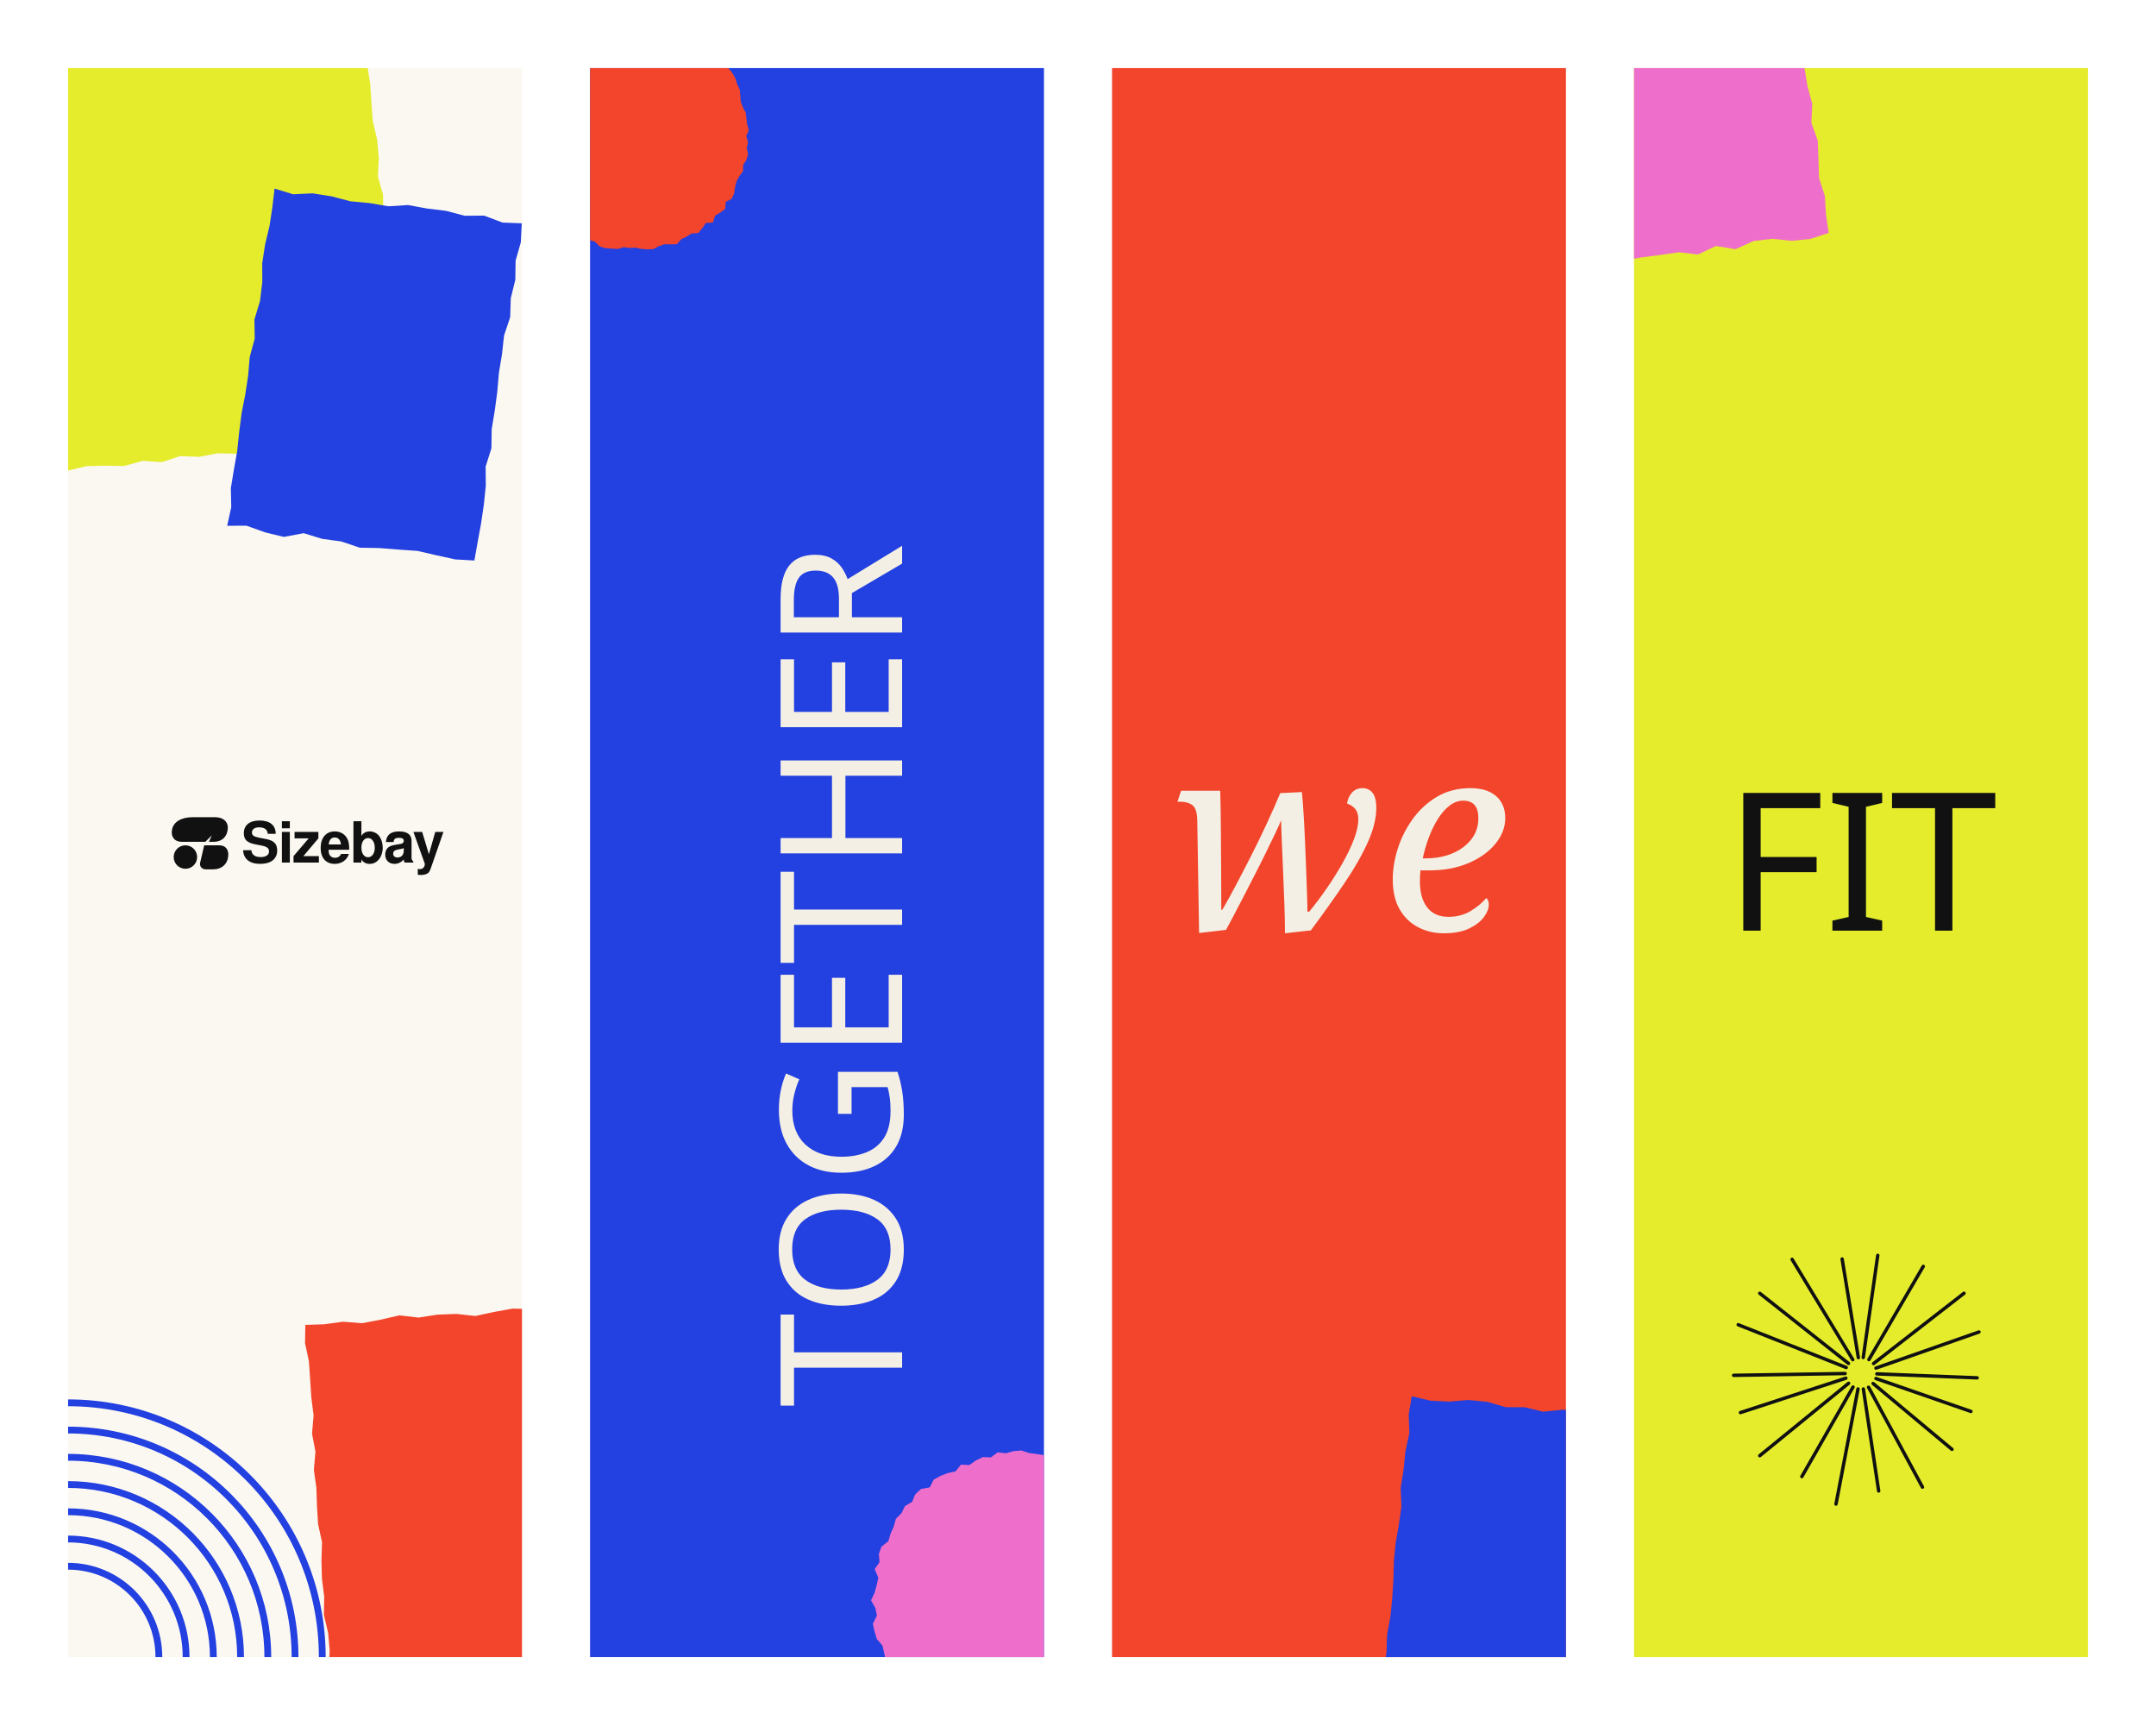
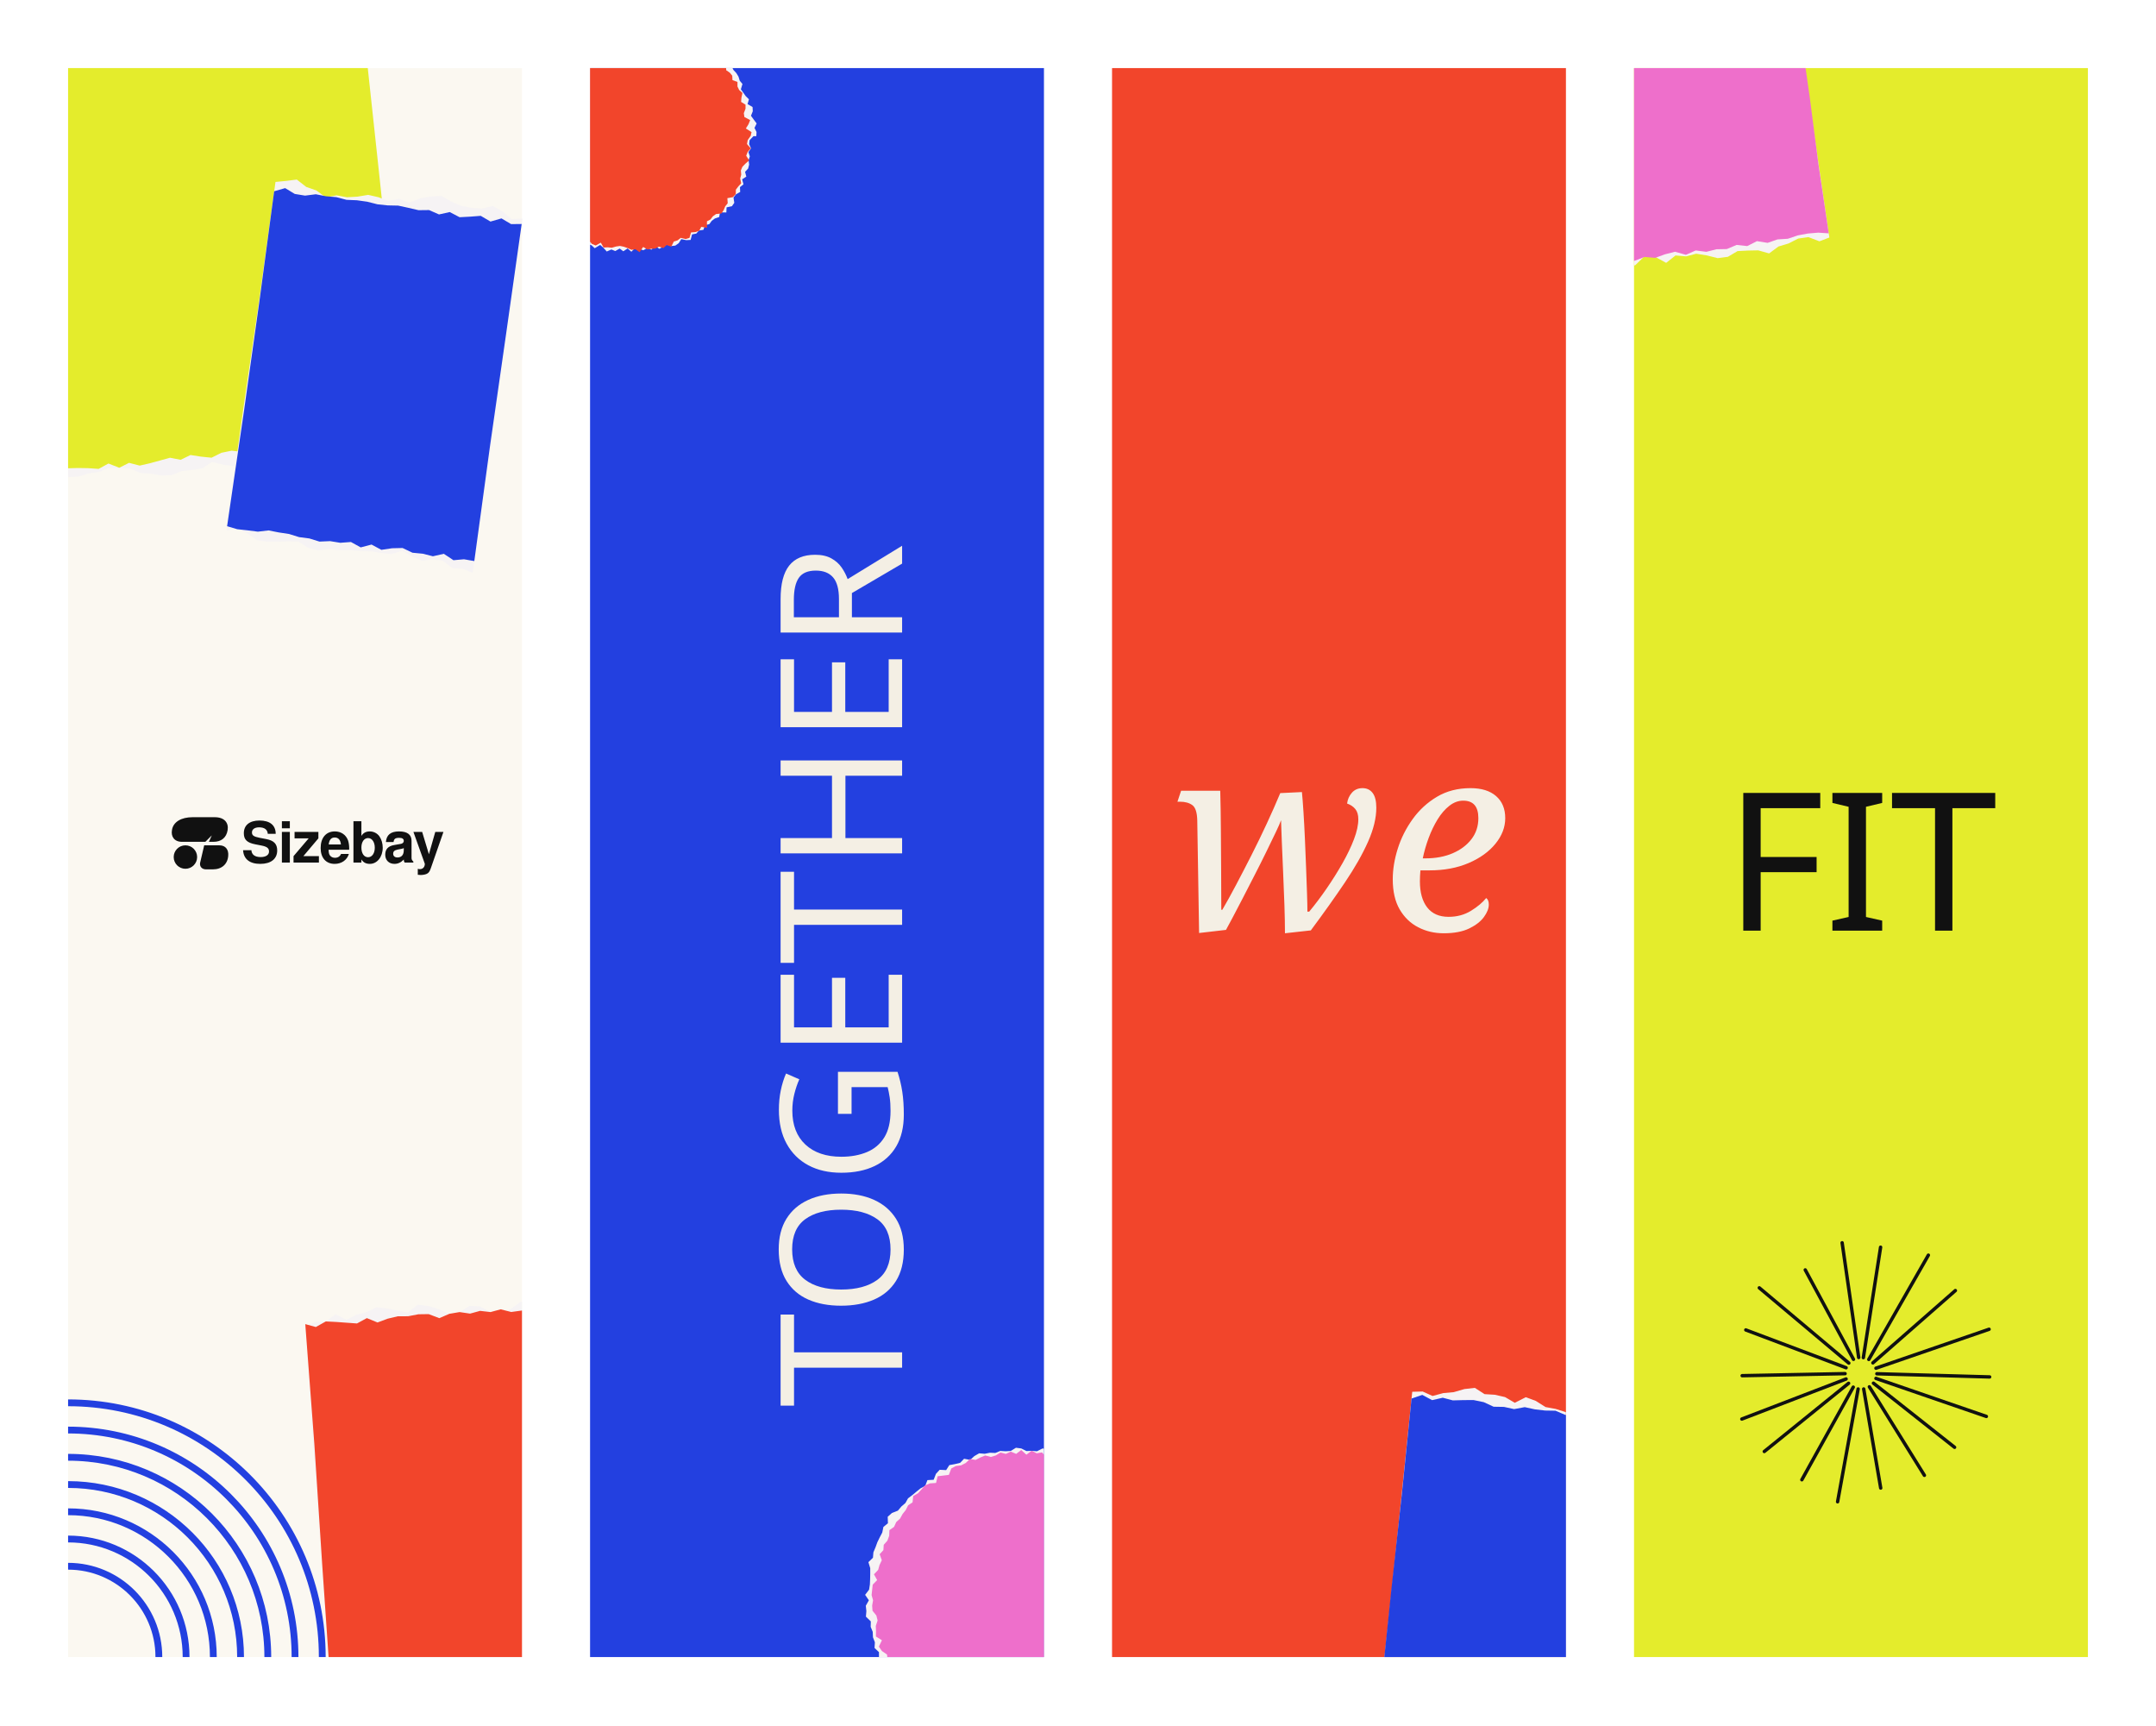
<svg xmlns="http://www.w3.org/2000/svg" width="1900" height="1520" viewBox="0 0 1900 1520">
  <g id="banner-1-logo" transform="translate(60 60)">
    <clipPath id="cb1">
      <rect width="400" height="1400" rx="0" />
    </clipPath>
    <g clip-path="url(#cb1)">
      <rect width="400" height="1400" fill="#FBF8F1" />
-       <polygon points="-20.0,-20.0 -3.3,-19.9 13.3,-17.7 30.0,-18.6 46.7,-19.0 63.3,-18.2 80.0,-17.2 96.7,-22.2 113.3,-19.7 130.0,-17.2 146.7,-18.9 163.3,-19.3 180.0,-19.4 196.7,-19.9 213.3,-18.3 230.0,-19.3 246.7,-17.7 263.3,-22.4 280.0,-20.0 279.7,-3.6 279.9,12.7 280.8,29.1 280.1,45.5 279.6,61.8 281.7,78.2 281.5,94.5 279.0,110.9 281.8,127.3 280.2,143.6 281.0,160.0 278.9,176.4 280.2,192.7 278.9,209.1 279.6,225.5 280.7,241.8 278.6,258.2 280.4,274.5 281.4,290.9 278.5,307.3 279.8,323.6 280.0,340.0 263.3,338.5 246.7,338.4 230.0,337.6 213.3,339.0 196.7,341.8 180.0,340.5 163.3,340.8 146.7,339.3 130.0,340.8 113.3,338.6 96.7,340.0 80.0,337.6 63.3,341.2 46.7,338.3 30.0,341.1 13.3,339.1 -3.3,337.8 -20.0,340.0 -19.1,323.6 -18.8,307.3 -19.0,290.9 -18.3,274.5 -19.1,258.2 -19.1,241.8 -20.2,225.5 -19.6,209.1 -21.0,192.7 -21.3,176.4 -20.7,160.0 -19.4,143.6 -19.6,127.3 -20.6,110.9 -19.3,94.5 -18.6,78.2 -20.0,61.8 -19.8,45.5 -20.4,29.1 -20.8,12.7 -19.1,-3.6" fill="#E4EC2C" transform="rotate(-6 130.0 160.0)" />
-       <polygon points="160.0,120.0 176.9,122.7 193.8,119.5 210.8,119.8 227.7,121.8 244.6,121.0 261.5,121.5 278.5,118.0 295.4,118.7 312.3,118.4 329.2,120.4 346.2,117.9 363.1,121.7 380.0,120.0 381.5,136.7 379.2,153.3 381.3,170.0 379.6,186.7 381.4,203.3 378.3,220.0 378.8,236.7 378.4,253.3 379.3,270.0 379.4,286.7 379.0,303.3 381.1,320.0 378.3,336.7 380.8,353.3 381.4,370.0 381.3,386.7 380.6,403.3 380.0,420.0 363.1,421.4 346.2,420.1 329.2,418.6 312.3,419.8 295.4,420.8 278.5,422.9 261.5,419.7 244.6,419.8 227.7,417.1 210.8,422.8 193.8,421.1 176.9,417.6 160.0,420.0 161.3,403.3 158.6,386.7 159.0,370.0 159.6,353.3 159.0,336.7 158.8,320.0 159.7,303.3 159.9,286.7 159.0,270.0 161.1,253.3 158.5,236.7 161.1,220.0 160.8,203.3 158.4,186.7 158.6,170.0 160.2,153.3 160.4,136.7" fill="#2340E0" transform="rotate(8 270.0 270.0)" />
+       <g transform="rotate(-6 130.0 160.0)">
+         <polygon points="-20.0,-27.5 -10.9,-24.4 -1.8,-26.1 7.3,-24.0 16.4,-24.7 25.5,-21.6 34.5,-20.6 43.6,-20.0 52.7,-23.4 61.8,-27.4 70.9,-29.1 80.0,-27.9 89.1,-30.1 98.2,-32.3 107.3,-33.6 116.4,-30.2 125.5,-29.3 134.5,-27.1 143.6,-26.1 152.7,-26.2 161.8,-24.4 170.9,-24.8 180.0,-27.0 189.1,-25.0 198.2,-22.6 207.3,-21.0 216.4,-23.3 225.5,-21.4 234.5,-24.1 243.6,-24.9 252.7,-31.0 261.8,-28.6 270.9,-31.7 280.0,-29.8 280.5,98.8 280.5,217.6 280.0,352.8 270.9,352.4 261.8,350.1 252.7,344.2 243.6,347.8 234.5,343.9 225.5,345.0 216.4,348.0 207.3,347.5 198.2,341.2 189.1,343.6 180.0,343.1 170.9,342.2 161.8,344.1 152.7,345.3 143.6,348.2 134.5,347.7 125.5,351.4 116.4,348.9 107.3,345.7 98.2,350.4 89.1,350.9 80.0,350.8 70.9,353.5 61.8,352.9 52.7,350.3 43.6,348.7 34.5,343.7 25.5,342.7 16.4,341.4 7.3,344.0 -1.8,344.3 -10.9,346.2 -20.0,345.7 -19.7,217.6 -19.4,98.8" fill="#F6F3F4" />
+         <polygon points="-20.0,-18.8 -10.9,-17.8 -1.8,-17.5 7.3,-18.9 16.4,-21.9 25.5,-21.0 34.5,-22.3 43.6,-20.0 52.7,-20.3 61.8,-17.9 70.9,-18.5 80.0,-17.6 89.1,-20.6 98.2,-20.8 107.3,-17.9 116.4,-21.0 125.5,-19.3 134.5,-18.7 143.6,-19.3 152.7,-18.0 161.8,-19.0 170.9,-18.4 180.0,-18.7 189.1,-18.1 198.2,-20.5 207.3,-19.3 216.4,-19.3 225.5,-20.5 234.5,-20.2 243.6,-19.5 252.7,-21.5 261.8,-20.3 270.9,-19.2 280.0,-19.1 280.3,98.8 280.5,217.6 280.0,338.8 270.9,340.0 261.8,340.4 252.7,339.0 243.6,340.8 234.5,340.3 225.5,339.3 216.4,337.8 207.3,342.3 198.2,340.9 189.1,339.6 180.0,342.3 170.9,338.6 161.8,342.3 152.7,340.8 143.6,342.5 134.5,339.6 125.5,337.6 116.4,338.5 107.3,341.9 98.2,340.0 89.1,337.6 80.0,340.9 70.9,338.1 61.8,339.6 52.7,341.1 43.6,342.2 34.5,338.8 25.5,342.2 16.4,337.5 7.3,341.3 -1.8,339.7 -10.9,338.6 -20.0,337.9 -19.8,217.6 -20.2,98.8" fill="#E4EC2C" />
+       </g>
+       <g transform="rotate(8 270.0 270.0)">
+         <polygon points="160.0,114.1 169.2,111.9 178.3,109.4 187.5,114.7 196.7,116.5 205.8,121.4 215.0,118.3 224.2,118.7 233.3,116.9 242.5,114.0 251.7,114.8 260.8,116.8 270.0,113.6 279.2,115.9 288.3,110.6 297.5,107.7 306.7,105.9 315.8,109.7 325.0,112.2 334.2,112.6 343.3,112.1 352.5,108.4 361.7,111.9 370.8,117.6 380.0,115.8 379.7,219.0 380.5,318.0 380.0,430.9 370.8,428.7 361.7,429.3 352.5,424.1 343.3,424.1 334.2,426.7 325.0,424.1 315.8,420.4 306.7,424.7 297.5,424.8 288.3,424.7 279.2,425.7 270.0,426.3 260.8,427.6 251.7,427.9 242.5,430.4 233.3,429.4 224.2,425.0 215.0,426.2 205.8,427.7 196.7,429.0 187.5,428.9 178.3,424.0 169.2,421.2 160.0,424.3 159.7,318.0 160.3,219.0" fill="#F6F3F4" />
+         <polygon points="160.0,122.4 169.2,118.3 178.3,122.2 187.5,122.4 196.7,119.9 205.8,120.4 215.0,119.9 224.2,121.0 233.3,120.1 242.5,120.1 251.7,121.1 260.8,120.8 270.0,119.7 279.2,120.4 288.3,121.2 297.5,119.8 306.7,122.4 315.8,119.0 325.0,122.3 334.2,120.5 343.3,118.5 352.5,122.3 361.7,118.2 370.8,122.0 380.0,120.6 379.9,219.0 379.6,318.0 380.0,420.5 370.8,420.2 361.7,422.3 352.5,417.9 343.3,421.4 334.2,420.4 325.0,420.8 315.8,417.9 306.7,419.4 297.5,422.1 288.3,418.7 279.2,422.5 270.0,419.0 260.8,421.0 251.7,420.8 242.5,422.5 233.3,421.0 224.2,421.1 215.0,419.6 205.8,419.5 196.7,419.0 187.5,421.4 178.3,421.5 169.2,421.8 160.0,420.4 160.6,318.0 160.6,219.0" fill="#2340E0" />
+       </g>
      <g id="logo-sizebay" transform="translate(90 700)">
        <g fill="#111111" transform="translate(0 -41.0) scale(0.5163)">
          <path d="M20,44 C7,44 1,35 3,24 C5,10 19,2 38,2 L76,2 C93,2 100,12 98,24 C96,37 87,44 74,44 L66,44 L71,33 L60,44 Z" />
          <path d="M26,50 A20,20 0 1 1 25.9,50 Z" />
          <path d="M58,50 L84,50 C95,50 100,58 99,68 C98,82 88,91 73,91 L61,91 C54,91 50,86 51,80 Z" />
        </g>
        <text x="62.63" y="0" font-family="'DM Sans', Helvetica, Arial, sans-serif" font-size="50" fill="#111111" text-anchor="start" font-weight="700" letter-spacing="-1">Sizebay</text>
      </g>
      <g id="arcos">
        <path d="M-0.0,1320.0 A80,80 0 0 1 80.0,1400.0" fill="none" stroke="#2340E0" stroke-width="6" stroke-linecap="round" />
        <path d="M-0.0,1296.0 A104,104 0 0 1 104.0,1400.0" fill="none" stroke="#2340E0" stroke-width="6" stroke-linecap="round" />
        <path d="M-0.0,1272.0 A128,128 0 0 1 128.0,1400.0" fill="none" stroke="#2340E0" stroke-width="6" stroke-linecap="round" />
        <path d="M-0.0,1248.0 A152,152 0 0 1 152.0,1400.0" fill="none" stroke="#2340E0" stroke-width="6" stroke-linecap="round" />
        <path d="M-0.0,1224.0 A176,176 0 0 1 176.0,1400.0" fill="none" stroke="#2340E0" stroke-width="6" stroke-linecap="round" />
        <path d="M-0.0,1200.0 A200,200 0 0 1 200.0,1400.0" fill="none" stroke="#2340E0" stroke-width="6" stroke-linecap="round" />
        <path d="M-0.0,1176.0 A224,224 0 0 1 224.0,1400.0" fill="none" stroke="#2340E0" stroke-width="6" stroke-linecap="round" />
      </g>
-       <polygon points="220.0,1100.0 236.7,1100.6 253.3,1099.5 270.0,1102.0 286.7,1100.0 303.3,1097.4 320.0,1100.5 336.7,1099.1 353.3,1099.6 370.0,1102.6 386.7,1100.2 403.3,1098.4 420.0,1100.0 421.0,1116.0 418.2,1132.0 421.0,1148.0 420.2,1164.0 419.4,1180.0 418.2,1196.0 418.4,1212.0 419.0,1228.0 418.3,1244.0 418.4,1260.0 418.9,1276.0 418.8,1292.0 421.2,1308.0 418.9,1324.0 421.6,1340.0 419.8,1356.0 420.1,1372.0 418.4,1388.0 421.4,1404.0 420.0,1420.0 403.3,1420.1 386.7,1422.0 370.0,1421.9 353.3,1422.3 336.7,1421.9 320.0,1418.9 303.3,1421.3 286.7,1422.0 270.0,1420.9 253.3,1420.8 236.7,1422.1 220.0,1420.0 219.4,1404.0 221.4,1388.0 221.1,1372.0 218.5,1356.0 219.9,1340.0 219.0,1324.0 219.7,1308.0 221.3,1292.0 219.0,1276.0 219.1,1260.0 219.7,1244.0 218.6,1228.0 221.1,1212.0 219.2,1196.0 221.7,1180.0 220.8,1164.0 220.9,1148.0 220.9,1132.0 218.6,1116.0" fill="#F2452B" transform="rotate(-4 320.0 1260.0)" />
+       <g transform="rotate(-4 320.0 1260.0)">
+         <polygon points="220.0,1101.4 229.1,1097.9 238.2,1098.2 247.3,1092.4 256.4,1098.0 265.5,1094.2 274.5,1092.5 283.6,1088.9 292.7,1090.5 301.8,1093.1 310.9,1095.4 320.0,1089.2 329.1,1090.9 338.2,1094.3 347.3,1099.1 356.4,1098.4 365.5,1093.3 374.5,1094.4 383.6,1100.1 392.7,1101.9 401.8,1098.5 410.9,1092.8 420.0,1096.2 419.9,1205.6 419.5,1311.2 420.0,1429.2 410.9,1426.9 401.8,1422.4 392.7,1422.0 383.6,1421.2 374.5,1423.4 365.5,1424.5 356.4,1427.3 347.3,1424.4 338.2,1426.3 329.1,1427.7 320.0,1432.4 310.9,1426.7 301.8,1428.7 292.7,1426.8 283.6,1424.8 274.5,1428.4 265.5,1424.3 256.4,1423.4 247.3,1420.7 238.2,1421.5 229.1,1424.1 220.0,1422.6 220.0,1311.2 219.4,1205.6" fill="#F6F3F4" />
+         <polygon points="220.0,1099.3 229.1,1102.5 238.2,1098.2 247.3,1099.3 256.4,1100.6 265.5,1101.9 274.5,1097.8 283.6,1102.3 292.7,1099.6 301.8,1098.1 310.9,1098.7 320.0,1097.6 329.1,1098.1 338.2,1102.3 347.3,1099.1 356.4,1098.2 365.5,1100.2 374.5,1098.4 383.6,1100.1 392.7,1098.3 401.8,1101.3 410.9,1100.7 420.0,1100.1 420.4,1205.6 420.2,1311.2 420.0,1419.9 410.9,1419.3 401.8,1420.9 392.7,1418.0 383.6,1418.4 374.5,1420.7 365.5,1420.4 356.4,1421.3 347.3,1420.8 338.2,1421.4 329.1,1417.6 320.0,1418.0 310.9,1422.4 301.8,1417.6 292.7,1421.9 283.6,1421.3 274.5,1420.3 265.5,1419.4 256.4,1418.0 247.3,1419.2 238.2,1419.5 229.1,1421.3 220.0,1422.3 220.1,1311.2 220.6,1205.6" fill="#F2452B" />
+       </g>
    </g>
  </g>
  <g id="banner-2-together" transform="translate(520 60)">
    <clipPath id="cb2">
      <rect width="400" height="1400" rx="0" />
    </clipPath>
    <g clip-path="url(#cb2)">
      <rect width="400" height="1400" fill="#2340E0" />
      <text x="275" y="1180" font-family="'Archivo Black', 'Arial Black', sans-serif" font-size="150" fill="#F4EFE4" text-anchor="start" transform="rotate(-90 275 1180)">TOGETHER</text>
-       <polygon points="508.0,1350.0 512.2,1356.9 511.3,1363.8 509.4,1370.5 508.3,1377.3 503.6,1383.1 504.9,1390.6 503.0,1397.2 497.2,1402.2 495.9,1409.1 492.5,1415.0 487.2,1419.6 485.7,1426.8 480.4,1431.3 475.1,1435.7 472.4,1442.4 467.3,1447.0 460.8,1449.8 455.9,1454.5 451.3,1459.9 445.2,1463.0 439.6,1467.0 432.0,1466.8 427.0,1472.5 419.6,1471.8 413.2,1473.8 406.6,1475.2 400.4,1478.9 393.4,1477.7 386.9,1481.1 380.0,1478.7 373.3,1477.8 366.4,1479.2 359.7,1478.1 353.4,1475.1 346.9,1473.4 340.5,1471.6 333.3,1471.7 326.5,1470.3 320.5,1466.7 314.0,1464.2 308.3,1460.4 302.2,1457.1 297.4,1452.0 293.8,1445.7 287.6,1442.4 284.4,1436.1 277.3,1433.1 274.1,1426.9 271.8,1420.3 267.7,1414.8 263.4,1409.4 260.6,1403.2 259.2,1396.4 257.6,1389.8 252.7,1384.1 250.7,1377.5 249.2,1370.7 252.8,1363.4 251.4,1356.7 247.6,1350.0 250.8,1343.2 252.6,1336.6 254.0,1330.0 250.8,1322.5 255.1,1316.5 254.5,1309.2 256.8,1302.7 262.9,1297.9 264.8,1291.3 267.6,1285.1 269.5,1278.2 274.4,1273.3 277.5,1267.0 283.8,1263.3 286.6,1256.6 291.7,1251.9 299.4,1250.5 302.8,1243.7 308.8,1240.4 315.3,1237.9 322.1,1236.4 326.8,1230.5 334.3,1230.8 340.0,1226.8 346.2,1223.8 353.2,1224.1 359.3,1219.6 366.4,1220.5 373.1,1218.6 380.0,1218.0 386.8,1220.2 393.5,1221.1 400.2,1222.2 407.4,1221.0 413.2,1226.3 419.7,1227.7 426.0,1230.1 433.2,1230.6 439.2,1233.9 444.3,1238.7 451.4,1240.0 456.2,1245.1 461.2,1249.8 467.0,1253.4 472.7,1257.3 475.2,1264.3 479.4,1269.5 487.1,1272.2 489.0,1279.2 493.5,1284.5 495.4,1291.2 497.2,1297.8 503.3,1302.7 502.0,1310.4 506.5,1316.1 508.6,1322.7 509.1,1329.5 510.6,1336.3 512.2,1343.1 510.8,1350.0" fill="#EE6FCB" />
-       <polygon points="137.7,60.0 139.2,65.2 138.1,70.3 139.3,75.7 137.8,80.8 134.9,85.4 134.8,90.8 131.6,95.2 129.1,99.7 127.8,104.8 127.0,110.2 124.9,115.2 119.6,117.8 119.1,124.1 114.7,127.3 110.1,130.1 108.4,136.0 102.0,136.5 98.9,141.1 95.4,145.3 89.5,145.7 85.1,148.5 80.4,150.7 76.5,155.2 71.0,155.3 65.5,155.2 60.6,156.9 55.8,159.5 50.5,159.7 45.2,159.3 40.0,158.2 34.8,158.5 29.7,157.8 24.3,159.4 19.0,159.0 13.5,158.7 8.4,157.1 4.3,153.0 -0.7,151.5 -5.0,148.4 -8.8,144.6 -13.2,142.0 -17.8,139.5 -22.4,137.1 -26.4,133.8 -30.6,130.6 -33.5,126.2 -39.0,124.0 -42.7,120.1 -43.9,114.5 -45.5,109.4 -48.8,105.2 -50.6,100.4 -55.0,96.5 -54.2,90.6 -57.8,86.2 -60.2,81.3 -58.5,75.6 -61.3,70.7 -60.0,65.2 -59.0,60.0 -58.3,54.9 -58.7,49.6 -59.9,44.2 -60.0,38.7 -55.5,34.4 -53.9,29.5 -51.2,25.0 -49.3,20.2 -50.6,13.9 -48.6,8.8 -44.8,4.9 -40.5,1.5 -36.4,-1.9 -32.7,-5.5 -30.0,-10.0 -27.4,-14.8 -23.9,-19.0 -19.2,-21.5 -14.3,-23.6 -8.9,-24.7 -4.4,-27.1 -1.0,-32.1 4.4,-32.8 8.5,-36.9 14.1,-36.6 19.3,-37.2 24.1,-40.1 29.6,-39.3 34.8,-39.8 40.0,-38.0 45.2,-40.1 50.6,-41.3 55.5,-37.8 61.3,-40.2 66.4,-38.4 70.7,-34.4 76.6,-35.4 80.1,-30.0 85.3,-28.8 90.3,-27.1 95.0,-24.8 99.2,-21.5 103.6,-18.5 108.3,-15.9 109.5,-9.5 115.4,-7.9 115.9,-1.5 122.2,0.3 125.5,4.5 128.1,9.1 129.7,14.3 131.9,19.1 132.4,24.5 132.9,29.8 134.7,34.6 137.2,39.3 137.8,44.5 138.5,49.7 139.9,54.8 137.6,60.0" fill="#F2452B" />
+       <g>
+         <polygon points="515.6,1350.0 517.2,1354.8 515.0,1359.4 516.3,1364.3 512.8,1368.7 511.6,1373.2 512.2,1378.1 513.3,1383.2 508.7,1386.9 507.4,1391.4 505.9,1395.8 506.1,1400.9 502.6,1404.6 500.8,1408.9 500.0,1413.8 495.4,1416.7 491.7,1419.8 490.4,1424.4 488.6,1428.9 484.4,1431.5 480.1,1434.0 478.5,1438.7 474.5,1441.3 470.1,1443.3 466.6,1446.1 464.5,1450.7 462.3,1455.3 458.1,1457.4 454.7,1460.7 448.7,1460.0 446.5,1465.3 441.6,1465.8 437.0,1466.9 432.7,1468.4 429.6,1472.8 424.5,1472.3 420.2,1473.8 416.7,1478.0 411.9,1478.0 407.2,1478.2 402.4,1477.2 398.7,1482.9 393.7,1480.2 389.1,1479.9 384.5,1480.1 380.0,1481.4 375.4,1482.0 370.6,1484.4 365.9,1484.0 361.5,1481.5 357.2,1479.5 352.0,1481.8 347.4,1480.6 343.7,1476.4 339.6,1474.2 335.2,1473.0 331.0,1471.4 326.4,1470.5 321.6,1469.7 319.3,1464.1 315.1,1462.4 311.3,1460.0 306.4,1459.1 302.2,1457.1 297.3,1455.8 294.6,1451.8 292.8,1446.8 287.6,1445.7 284.5,1442.2 281.4,1438.8 280.3,1433.7 276.4,1431.0 274.8,1426.5 271.1,1423.5 267.9,1420.1 264.4,1416.8 261.5,1413.0 259.3,1408.9 257.9,1404.4 254.6,1400.7 254.6,1395.7 250.7,1392.0 251.0,1387.0 249.3,1382.6 249.1,1377.8 247.3,1373.4 247.4,1368.6 243.1,1364.4 243.5,1359.5 243.0,1354.8 245.7,1350.0 242.4,1345.2 245.9,1340.6 246.6,1336.0 246.8,1331.3 246.9,1326.5 246.9,1321.7 245.3,1316.4 249.3,1312.5 249.7,1307.7 251.6,1303.2 253.2,1298.8 255.3,1294.5 257.5,1290.3 258.5,1285.4 262.5,1282.1 262.3,1276.4 266.0,1273.1 271.3,1271.0 274.3,1267.4 277.9,1264.3 280.2,1260.2 284.0,1257.3 287.6,1254.3 291.2,1251.4 295.4,1249.1 297.3,1244.1 302.8,1243.8 304.8,1238.6 308.1,1235.0 313.8,1235.3 316.6,1230.9 321.5,1230.0 326.1,1228.9 329.6,1225.3 335.0,1226.3 338.7,1222.9 342.9,1220.5 347.8,1220.9 352.4,1220.0 357.1,1220.2 361.5,1218.4 366.2,1218.7 370.8,1218.4 375.3,1215.6 380.0,1216.2 384.6,1218.5 389.2,1218.3 393.8,1218.7 398.8,1216.2 403.4,1217.1 408.0,1218.1 412.0,1221.7 416.2,1223.8 421.0,1223.8 426.2,1223.1 429.8,1226.8 434.9,1226.8 437.4,1232.2 441.5,1234.4 446.6,1234.6 448.5,1240.4 454.8,1239.1 456.1,1245.3 460.1,1247.5 465.9,1247.6 466.9,1253.5 472.7,1254.0 474.9,1258.4 476.3,1263.3 481.3,1265.0 482.2,1270.1 486.0,1273.0 489.0,1276.5 489.0,1281.9 494.5,1283.9 493.9,1289.5 496.9,1293.0 499.3,1296.9 500.5,1301.3 501.1,1305.9 505.7,1309.2 507.8,1313.3 508.8,1317.9 509.9,1322.4 511.4,1326.8 512.0,1331.4 511.9,1336.1 514.4,1340.6 512.8,1345.4 512.1,1350.0" fill="#F6F3F4" />
+         <polygon points="511.6,1350.0 512.1,1354.6 509.4,1359.0 508.3,1363.5 511.2,1368.4 506.1,1372.2 505.8,1376.7 507.4,1381.8 507.2,1386.5 504.3,1390.4 503.4,1394.9 498.4,1397.8 499.1,1403.0 498.6,1407.9 496.6,1412.0 493.0,1415.2 488.8,1418.0 485.7,1421.3 486.6,1427.4 484.2,1431.4 479.9,1433.8 475.8,1436.3 474.1,1440.8 471.1,1444.4 467.4,1447.0 462.2,1448.0 460.6,1453.2 455.8,1454.3 451.5,1456.0 448.4,1459.4 445.4,1463.2 441.3,1465.4 436.3,1465.4 433.4,1470.0 429.3,1471.9 423.7,1470.2 420.5,1474.6 416.5,1477.2 412.0,1478.3 407.2,1477.9 402.6,1478.3 398.4,1481.1 393.4,1477.3 388.9,1477.8 384.6,1480.8 380.0,1478.0 375.5,1479.8 370.9,1480.4 366.6,1477.8 362.2,1476.5 357.2,1479.3 352.8,1477.8 348.6,1476.0 344.7,1473.0 339.6,1474.2 335.9,1471.1 331.6,1469.8 327.3,1468.4 323.4,1466.1 319.2,1464.3 315.9,1461.0 310.4,1461.4 308.2,1456.5 302.5,1456.6 300.7,1451.5 295.3,1451.0 291.6,1448.1 288.8,1444.5 285.8,1441.0 283.1,1437.3 279.7,1434.2 276.5,1430.8 274.1,1426.9 270.4,1423.9 270.2,1418.6 267.1,1415.2 266.6,1410.3 265.2,1406.0 262.2,1402.4 261.7,1397.8 257.2,1394.7 254.5,1390.8 257.2,1385.2 251.9,1381.9 252.0,1377.2 251.8,1372.6 253.4,1367.8 252.3,1363.4 248.9,1359.2 248.6,1354.6 249.4,1350.0 248.1,1345.4 248.6,1340.8 249.1,1336.2 253.0,1332.2 250.2,1327.1 253.9,1323.2 255.1,1318.9 257.1,1314.7 255.2,1309.4 258.5,1305.8 258.8,1301.1 262.0,1297.5 263.6,1293.2 263.8,1288.2 267.9,1285.3 269.8,1281.1 273.2,1278.0 275.4,1274.0 278.2,1270.5 280.3,1266.3 284.2,1263.7 284.8,1258.1 289.0,1255.7 292.1,1252.3 295.1,1248.8 299.5,1247.0 304.9,1246.6 306.3,1240.7 311.3,1240.1 316.2,1239.5 318.3,1233.9 322.3,1231.7 327.0,1231.1 331.1,1229.0 334.7,1225.5 339.8,1226.3 343.9,1224.2 348.2,1222.4 353.2,1223.7 357.5,1222.4 361.7,1219.8 366.4,1221.0 370.8,1219.0 375.5,1221.0 380.0,1217.6 384.5,1221.7 389.2,1218.2 393.6,1220.5 398.3,1219.7 402.2,1224.2 406.6,1224.6 411.4,1223.9 416.5,1222.8 420.8,1224.5 423.7,1230.0 427.9,1231.5 433.8,1229.2 436.2,1234.9 442.1,1233.3 445.1,1237.2 449.7,1238.4 452.5,1242.5 456.7,1244.4 460.3,1247.2 465.1,1248.5 466.6,1253.8 471.9,1254.8 472.9,1260.3 477.5,1262.2 480.9,1265.4 482.3,1270.0 486.8,1272.4 488.1,1277.1 491.5,1280.4 493.6,1284.4 496.3,1288.2 496.6,1293.1 496.7,1298.0 502.8,1300.4 500.7,1306.1 505.0,1309.4 502.7,1314.8 507.9,1318.1 506.3,1323.2 508.3,1327.4 511.1,1331.6 510.4,1336.3 509.6,1340.9 509.2,1345.5 512.1,1350.0" fill="#EE6FCB" />
+       </g>
+       <g>
+         <polygon points="144.0,60.0 140.6,63.5 140.2,67.0 141.8,70.7 139.6,74.0 140.8,77.8 139.7,81.2 140.2,85.0 139.3,88.5 136.6,91.4 137.7,95.6 134.0,98.0 135.2,102.4 132.1,104.9 132.3,109.1 128.6,111.2 126.4,114.0 127.1,118.7 125.0,121.7 120.3,122.7 120.1,127.2 114.5,127.1 113.8,131.2 110.0,132.5 107.2,134.6 105.1,137.5 101.3,138.4 99.9,142.5 96.0,143.1 93.6,145.8 89.9,146.5 88.6,151.4 84.7,151.6 80.4,150.7 78.1,154.3 75.1,156.4 71.4,156.8 67.3,155.2 64.3,157.4 61.1,159.2 57.0,156.5 54.1,160.0 50.4,158.5 47.0,160.5 43.5,159.3 40.0,158.1 36.4,161.8 33.1,158.9 29.3,161.4 26.1,159.0 22.2,161.2 18.8,159.8 14.7,161.6 11.8,158.3 8.9,155.8 4.1,158.7 1.2,156.0 -2.5,155.4 -6.1,154.6 -7.6,149.5 -10.7,147.8 -15.2,148.3 -17.6,145.4 -21.0,144.0 -23.7,141.5 -25.3,137.9 -28.6,136.2 -31.9,134.4 -36.1,133.5 -37.6,129.9 -37.9,125.4 -42.8,124.7 -43.7,120.8 -43.9,116.6 -45.5,113.4 -50.5,112.2 -52.4,109.1 -54.2,105.9 -55.4,102.5 -55.1,98.4 -58.0,95.7 -58.7,92.1 -57.3,87.9 -59.7,84.9 -61.9,81.7 -62.3,78.0 -65.4,74.8 -63.5,70.9 -65.1,67.4 -64.3,63.6 -62.7,60.0 -67.3,56.3 -63.1,52.8 -65.9,48.9 -62.2,45.6 -65.4,41.4 -61.3,38.5 -62.0,34.6 -61.3,30.9 -60.3,27.4 -58.0,24.3 -59.3,19.9 -55.1,17.7 -55.6,13.4 -52.5,10.8 -49.5,8.3 -47.5,5.3 -47.7,0.9 -43.2,-0.5 -40.3,-2.7 -39.3,-6.5 -35.0,-7.5 -32.3,-9.8 -31.6,-14.2 -29.6,-17.3 -24.3,-16.7 -21.9,-19.2 -20.1,-22.7 -16.6,-23.9 -14.5,-27.2 -9.5,-25.7 -8.5,-31.1 -4.5,-31.2 -1.6,-33.5 2.0,-33.9 5.4,-35.1 8.3,-37.5 12.4,-36.3 15.5,-38.1 18.4,-41.6 22.0,-42.1 25.8,-41.2 29.3,-41.9 32.9,-41.5 36.4,-44.0 40.0,-42.1 43.5,-39.9 47.0,-39.5 50.6,-41.1 54.1,-40.3 57.4,-38.4 61.3,-40.2 64.4,-37.9 67.9,-37.2 71.8,-37.9 74.7,-35.3 77.3,-32.4 82.1,-34.5 84.4,-31.1 88.2,-30.6 90.0,-26.6 93.1,-25.0 95.9,-22.8 97.7,-19.4 102.2,-19.6 105.8,-18.4 107.1,-14.5 109.6,-12.1 114.2,-11.7 113.8,-6.5 117.7,-5.2 120.9,-3.2 124.7,-1.6 126.4,1.7 128.9,4.4 130.8,7.5 131.9,11.1 134.3,14.0 132.9,18.7 135.0,21.6 137.1,24.6 140.0,27.5 138.8,31.7 143.2,34.3 143.4,38.0 141.8,42.0 144.2,45.3 146.8,48.8 144.9,52.7 146.7,56.3 146.5,60.0" fill="#F6F3F4" />
+         <polygon points="141.3,60.0 138.9,63.5 138.3,66.9 141.6,70.7 138.9,73.9 137.6,77.2 140.2,81.3 136.9,84.2 134.2,87.0 132.9,90.2 133.2,93.9 132.3,97.3 133.2,101.5 130.7,104.2 128.5,107.1 128.4,111.0 125.9,113.7 121.0,114.6 121.3,119.1 119.1,121.8 117.7,125.2 115.7,128.1 111.0,128.6 108.2,130.6 106.1,133.4 103.0,135.0 103.0,140.7 98.0,139.9 96.2,143.3 92.8,144.5 89.0,144.8 87.6,149.6 84.2,150.6 79.9,149.6 77.1,151.8 73.8,152.8 71.6,157.3 67.5,155.9 64.6,158.6 60.7,157.3 57.5,159.0 53.9,159.2 50.5,159.8 46.8,157.6 43.6,162.2 40.0,159.6 36.5,160.1 33.1,158.6 29.8,157.4 26.4,156.7 22.9,157.2 19.1,158.3 15.6,157.9 11.9,158.1 9.5,153.8 5.0,156.3 1.6,154.9 -0.9,151.9 -3.6,149.5 -6.5,147.5 -10.3,147.1 -12.0,143.3 -14.8,141.3 -19.7,142.2 -22.2,139.6 -23.3,135.4 -26.0,133.3 -29.1,131.6 -33.5,131.0 -35.9,128.3 -37.3,124.8 -38.8,121.6 -40.3,118.4 -42.7,115.8 -46.1,113.8 -48.0,110.8 -48.8,107.2 -50.6,104.2 -49.6,99.9 -51.1,96.8 -54.5,94.4 -52.9,90.2 -58.1,88.1 -57.5,84.3 -57.1,80.6 -60.5,77.7 -59.2,73.9 -59.0,70.4 -60.5,67.0 -62.1,63.6 -58.5,60.0 -62.2,56.4 -59.5,53.0 -59.2,49.6 -57.0,46.4 -56.4,43.0 -59.9,38.8 -59.0,35.3 -56.2,32.4 -54.3,29.4 -55.1,25.4 -51.2,23.1 -49.8,20.0 -48.0,17.1 -49.7,12.3 -45.9,10.4 -45.5,6.5 -43.3,3.8 -41.1,1.1 -39.9,-2.4 -35.1,-3.0 -32.8,-5.5 -31.1,-8.7 -31.0,-13.5 -27.7,-15.2 -22.7,-14.7 -22.5,-19.9 -20.0,-22.6 -14.9,-21.4 -12.3,-23.8 -9.2,-25.2 -6.9,-28.2 -2.9,-28.0 -0.4,-30.7 1.9,-34.4 5.9,-33.7 9.4,-34.2 12.8,-34.9 15.7,-37.6 19.1,-38.2 22.8,-37.7 25.8,-41.0 29.4,-40.7 32.9,-42.2 36.5,-41.6 40.0,-37.7 43.5,-41.3 47.0,-39.5 50.5,-40.3 53.6,-36.9 57.1,-36.8 60.4,-36.2 64.5,-38.3 67.4,-35.4 70.1,-32.8 74.2,-34.1 78.3,-34.8 80.8,-31.6 83.0,-28.2 87.6,-29.5 90.3,-27.1 92.9,-24.7 95.6,-22.4 99.4,-21.8 101.4,-18.6 105.7,-18.3 106.6,-14.0 108.5,-11.0 110.6,-8.1 114.8,-7.4 116.0,-3.7 119.7,-2.3 120.0,1.9 123.1,4.0 125.3,6.7 125.5,10.6 129.9,12.2 129.9,16.2 131.4,19.3 134.3,21.9 133.4,26.0 133.1,29.8 137.0,32.2 137.0,35.8 135.5,39.7 136.0,43.1 141.1,45.8 139.6,49.5 137.3,53.2 142.3,56.4 141.5,60.0" fill="#F2452B" />
+       </g>
    </g>
  </g>
  <g id="banner-3-we" transform="translate(980 60)">
    <clipPath id="cb3">
      <rect width="400" height="1400" rx="0" />
    </clipPath>
    <g clip-path="url(#cb3)">
      <rect width="400" height="1400" fill="#F2452B" />
      <text x="200" y="760" font-family="'DM Serif Display', Georgia, serif" font-size="230" fill="#F4EFE4" text-anchor="middle" font-style="italic">we</text>
-       <polygon points="250.0,1180.0 266.7,1182.1 283.3,1181.2 300.0,1178.0 316.7,1177.9 333.3,1180.9 350.0,1179.2 366.7,1181.4 383.3,1177.9 400.0,1177.2 416.7,1182.4 433.3,1182.3 450.0,1180.0 450.0,1196.2 448.3,1212.5 451.0,1228.8 449.7,1245.0 450.0,1261.2 448.6,1277.5 449.4,1293.8 448.9,1310.0 451.2,1326.2 450.3,1342.5 449.5,1358.8 448.4,1375.0 450.8,1391.2 451.6,1407.5 449.8,1423.8 450.0,1440.0 433.3,1437.3 416.7,1438.1 400.0,1438.9 383.3,1442.7 366.7,1438.0 350.0,1440.6 333.3,1442.1 316.7,1442.1 300.0,1442.5 283.3,1441.1 266.7,1438.1 250.0,1440.0 249.5,1423.8 251.5,1407.5 250.3,1391.2 251.6,1375.0 251.5,1358.8 250.8,1342.5 249.5,1326.2 249.4,1310.0 250.5,1293.8 251.1,1277.5 248.7,1261.2 249.6,1245.0 249.5,1228.8 251.3,1212.5 249.0,1196.2" fill="#2340E0" transform="rotate(6 350.0 1310.0)" />
+       <g transform="rotate(6 350.0 1310.0)">
+         <polygon points="250.0,1176.0 259.1,1174.8 268.2,1177.8 277.3,1174.3 286.4,1172.5 295.5,1168.8 304.5,1166.8 313.6,1171.4 322.7,1171.0 331.8,1172.1 340.9,1176.2 350.0,1170.3 359.1,1172.6 368.2,1177.1 377.3,1177.8 386.4,1179.7 395.5,1175.6 404.5,1174.3 413.6,1177.4 422.7,1177.2 431.8,1177.4 440.9,1177.1 450.0,1171.4 450.3,1265.8 449.4,1351.6 450.0,1448.7 440.9,1449.5 431.8,1445.2 422.7,1446.9 413.6,1448.7 404.5,1446.8 395.5,1440.2 386.4,1442.3 377.3,1441.4 368.2,1443.7 359.1,1443.0 350.0,1443.7 340.9,1442.4 331.8,1446.8 322.7,1450.5 313.6,1447.9 304.5,1446.2 295.5,1446.3 286.4,1450.1 277.3,1450.6 268.2,1448.6 259.1,1447.9 250.0,1445.7 250.3,1351.6 250.2,1265.8" fill="#F6F3F4" />
+         <polygon points="250.0,1182.0 259.1,1177.8 268.2,1181.5 277.3,1178.4 286.4,1179.8 295.5,1178.6 304.5,1177.6 313.6,1178.5 322.7,1181.6 331.8,1180.8 340.9,1181.8 350.0,1179.1 359.1,1180.1 368.2,1180.2 377.3,1179.4 386.4,1182.2 395.5,1179.8 404.5,1181.5 413.6,1181.0 422.7,1178.3 431.8,1178.6 440.9,1177.8 450.0,1179.8 450.5,1265.8 450.6,1351.6 450.0,1441.3 440.9,1438.6 431.8,1439.6 422.7,1441.8 413.6,1440.7 404.5,1442.3 395.5,1440.6 386.4,1442.2 377.3,1441.4 368.2,1438.5 359.1,1438.8 350.0,1437.6 340.9,1441.5 331.8,1441.1 322.7,1439.3 313.6,1439.5 304.5,1440.3 295.5,1441.7 286.4,1439.7 277.3,1438.2 268.2,1439.3 259.1,1439.5 250.0,1441.3 249.9,1351.6 250.3,1265.8" fill="#2340E0" />
+       </g>
    </g>
  </g>
  <g id="banner-4-fit" transform="translate(1440 60)">
    <clipPath id="cb4">
      <rect width="400" height="1400" rx="0" />
    </clipPath>
    <g clip-path="url(#cb4)">
      <rect width="400" height="1400" fill="#E4EC2C" />
      <text x="200" y="760" font-family="'Archivo Black', 'Arial Black', sans-serif" font-size="170" fill="#111111" text-anchor="middle">FIT</text>
      <g id="explosao">
-         <line x1="214.0" y1="1150.5" x2="302.4" y2="1154.0" stroke="#111111" stroke-width="3" stroke-linecap="round" />
-         <line x1="213.2" y1="1154.6" x2="296.9" y2="1183.6" stroke="#111111" stroke-width="3" stroke-linecap="round" />
-         <line x1="210.7" y1="1159.0" x2="280.2" y2="1217.0" stroke="#111111" stroke-width="3" stroke-linecap="round" />
-         <line x1="206.7" y1="1162.3" x2="254.2" y2="1250.3" stroke="#111111" stroke-width="3" stroke-linecap="round" />
-         <line x1="202.1" y1="1163.8" x2="215.6" y2="1253.7" stroke="#111111" stroke-width="3" stroke-linecap="round" />
-         <line x1="197.4" y1="1163.8" x2="178.0" y2="1265.2" stroke="#111111" stroke-width="3" stroke-linecap="round" />
-         <line x1="193.0" y1="1162.1" x2="147.9" y2="1241.0" stroke="#111111" stroke-width="3" stroke-linecap="round" />
-         <line x1="189.1" y1="1158.8" x2="110.8" y2="1222.6" stroke="#111111" stroke-width="3" stroke-linecap="round" />
-         <line x1="186.7" y1="1154.3" x2="93.8" y2="1184.6" stroke="#111111" stroke-width="3" stroke-linecap="round" />
-         <line x1="186.0" y1="1150.2" x2="87.8" y2="1151.8" stroke="#111111" stroke-width="3" stroke-linecap="round" />
-         <line x1="187.0" y1="1144.9" x2="91.8" y2="1107.2" stroke="#111111" stroke-width="3" stroke-linecap="round" />
-         <line x1="189.0" y1="1141.3" x2="110.8" y2="1079.5" stroke="#111111" stroke-width="3" stroke-linecap="round" />
-         <line x1="192.8" y1="1138.0" x2="139.3" y2="1049.6" stroke="#111111" stroke-width="3" stroke-linecap="round" />
-         <line x1="197.7" y1="1136.2" x2="183.4" y2="1049.3" stroke="#111111" stroke-width="3" stroke-linecap="round" />
-         <line x1="202.0" y1="1136.1" x2="214.8" y2="1046.1" stroke="#111111" stroke-width="3" stroke-linecap="round" />
-         <line x1="207.0" y1="1137.9" x2="254.9" y2="1055.8" stroke="#111111" stroke-width="3" stroke-linecap="round" />
-         <line x1="211.1" y1="1141.4" x2="290.8" y2="1079.5" stroke="#111111" stroke-width="3" stroke-linecap="round" />
-         <line x1="213.2" y1="1145.4" x2="304.0" y2="1113.6" stroke="#111111" stroke-width="3" stroke-linecap="round" />
+         <line x1="214.0" y1="1150.4" x2="313.4" y2="1153.2" stroke="#111111" stroke-width="3" stroke-linecap="round" />
+         <line x1="213.2" y1="1154.5" x2="310.5" y2="1188.0" stroke="#111111" stroke-width="3" stroke-linecap="round" />
+         <line x1="211.0" y1="1158.7" x2="282.5" y2="1215.2" stroke="#111111" stroke-width="3" stroke-linecap="round" />
+         <line x1="207.4" y1="1161.9" x2="255.9" y2="1239.9" stroke="#111111" stroke-width="3" stroke-linecap="round" />
+         <line x1="202.4" y1="1163.8" x2="217.4" y2="1251.1" stroke="#111111" stroke-width="3" stroke-linecap="round" />
+         <line x1="197.5" y1="1163.8" x2="179.4" y2="1263.2" stroke="#111111" stroke-width="3" stroke-linecap="round" />
+         <line x1="193.2" y1="1162.2" x2="147.9" y2="1243.8" stroke="#111111" stroke-width="3" stroke-linecap="round" />
+         <line x1="189.1" y1="1158.8" x2="114.8" y2="1218.9" stroke="#111111" stroke-width="3" stroke-linecap="round" />
+         <line x1="186.9" y1="1155.0" x2="95.0" y2="1190.3" stroke="#111111" stroke-width="3" stroke-linecap="round" />
+         <line x1="186.0" y1="1150.3" x2="95.3" y2="1152.1" stroke="#111111" stroke-width="3" stroke-linecap="round" />
+         <line x1="186.9" y1="1145.1" x2="98.5" y2="1111.8" stroke="#111111" stroke-width="3" stroke-linecap="round" />
+         <line x1="189.3" y1="1141.0" x2="110.4" y2="1074.7" stroke="#111111" stroke-width="3" stroke-linecap="round" />
+         <line x1="193.4" y1="1137.7" x2="150.9" y2="1058.9" stroke="#111111" stroke-width="3" stroke-linecap="round" />
+         <line x1="198.0" y1="1136.1" x2="183.4" y2="1035.0" stroke="#111111" stroke-width="3" stroke-linecap="round" />
+         <line x1="202.1" y1="1136.2" x2="217.3" y2="1038.9" stroke="#111111" stroke-width="3" stroke-linecap="round" />
+         <line x1="206.9" y1="1137.8" x2="259.4" y2="1045.9" stroke="#111111" stroke-width="3" stroke-linecap="round" />
+         <line x1="210.5" y1="1140.8" x2="283.2" y2="1077.1" stroke="#111111" stroke-width="3" stroke-linecap="round" />
+         <line x1="213.2" y1="1145.5" x2="312.9" y2="1111.2" stroke="#111111" stroke-width="3" stroke-linecap="round" />
      </g>
-       <polygon points="-40.0,-20.0 -23.3,-19.5 -6.7,-18.1 10.0,-19.8 26.7,-18.7 43.3,-18.7 60.0,-20.5 76.7,-20.6 93.3,-22.4 110.0,-21.8 126.7,-17.1 143.3,-20.1 160.0,-20.0 158.7,-3.6 159.1,12.7 159.5,29.1 161.5,45.5 158.4,61.8 161.8,78.2 160.1,94.5 158.3,110.9 161.2,127.3 159.9,143.6 160.0,160.0 143.3,163.0 126.7,162.4 110.0,158.2 93.3,157.9 76.7,162.8 60.0,157.6 43.3,162.8 26.7,158.5 10.0,158.6 -6.7,158.4 -23.3,159.1 -40.0,160.0 -40.3,143.6 -41.8,127.3 -38.5,110.9 -40.6,94.5 -38.3,78.2 -41.3,61.8 -39.4,45.5 -39.4,29.1 -38.7,12.7 -41.2,-3.6" fill="#EE6FCB" transform="rotate(-8 60.0 70.0)" />
+       <g transform="rotate(-8 60.0 70.0)">
+         <polygon points="-40.0,-25.7 -30.9,-25.8 -21.8,-26.1 -12.7,-23.4 -3.6,-27.6 5.5,-25.0 14.5,-23.1 23.6,-24.0 32.7,-20.4 41.8,-22.2 50.9,-23.5 60.0,-23.8 69.1,-28.2 78.2,-28.8 87.3,-28.8 96.4,-27.3 105.5,-26.5 114.5,-23.0 123.6,-25.4 132.7,-25.0 141.8,-24.3 150.9,-25.4 160.0,-23.7 159.4,39.4 159.6,98.8 160.0,164.1 150.9,166.2 141.8,161.2 132.7,161.2 123.6,164.3 114.5,165.7 105.5,170.6 96.4,166.6 87.3,165.5 78.2,164.7 69.1,168.5 60.0,168.4 50.9,164.7 41.8,161.9 32.7,163.0 23.6,160.9 14.5,166.2 5.5,159.5 -3.6,157.8 -12.7,164.4 -21.8,166.0 -30.9,163.9 -40.0,164.4 -40.1,98.8 -39.7,39.4" fill="#F6F3F4" />
+         <polygon points="-40.0,-19.9 -30.9,-22.3 -21.8,-21.3 -12.7,-18.6 -3.6,-21.1 5.5,-17.8 14.5,-21.9 23.6,-18.3 32.7,-19.2 41.8,-17.6 50.9,-20.4 60.0,-21.8 69.1,-21.1 78.2,-20.7 87.3,-17.5 96.4,-22.3 105.5,-21.8 114.5,-22.0 123.6,-18.1 132.7,-17.6 141.8,-19.8 150.9,-19.8 160.0,-21.1 160.1,39.4 159.5,98.8 160.0,160.4 150.9,158.5 141.8,158.0 132.7,158.4 123.6,160.1 114.5,159.4 105.5,161.2 96.4,158.4 87.3,161.5 78.2,159.2 69.1,161.6 60.0,160.5 50.9,161.5 41.8,159.0 32.7,161.6 23.6,157.6 14.5,158.6 5.5,160.5 -3.6,158.4 -12.7,160.5 -21.8,160.9 -30.9,159.4 -40.0,158.1 -40.6,98.8 -40.0,39.4" fill="#EE6FCB" />
+       </g>
    </g>
  </g>
</svg>
